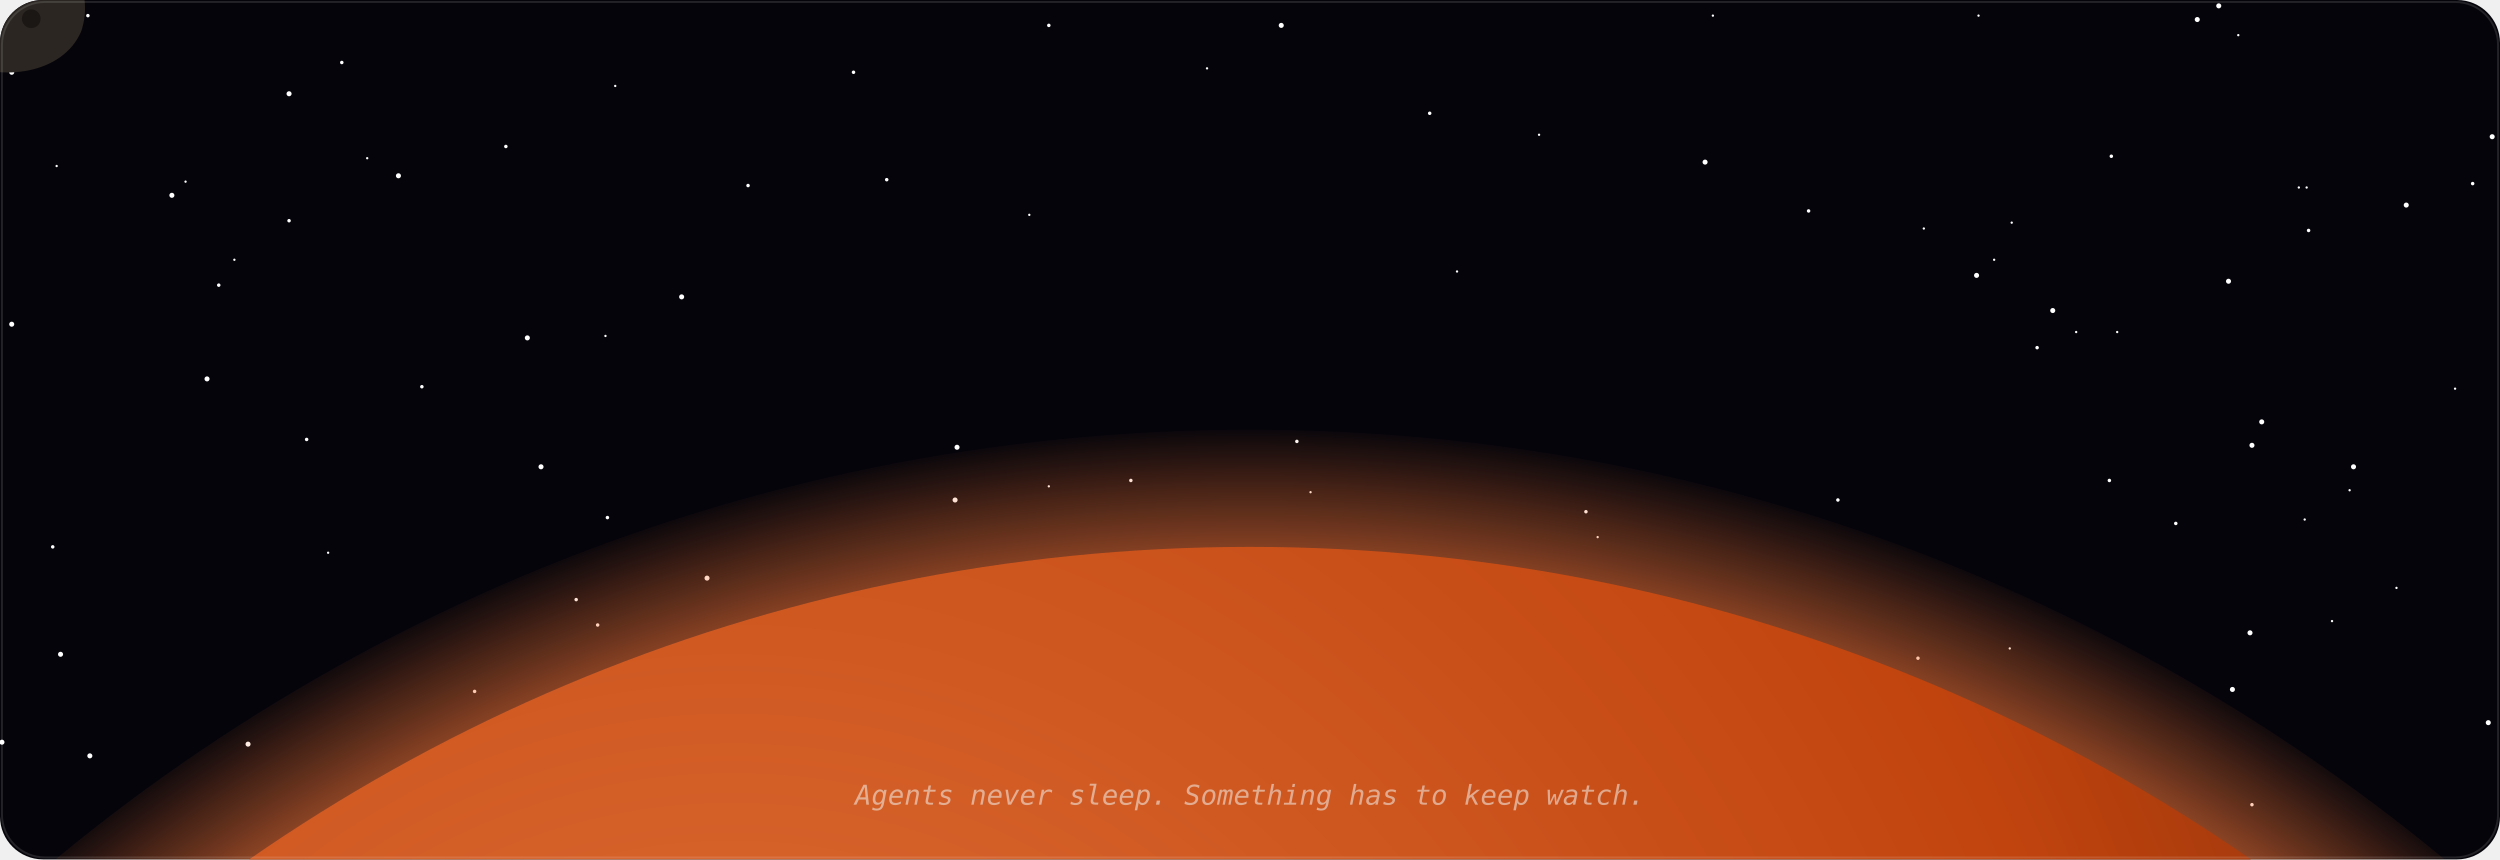
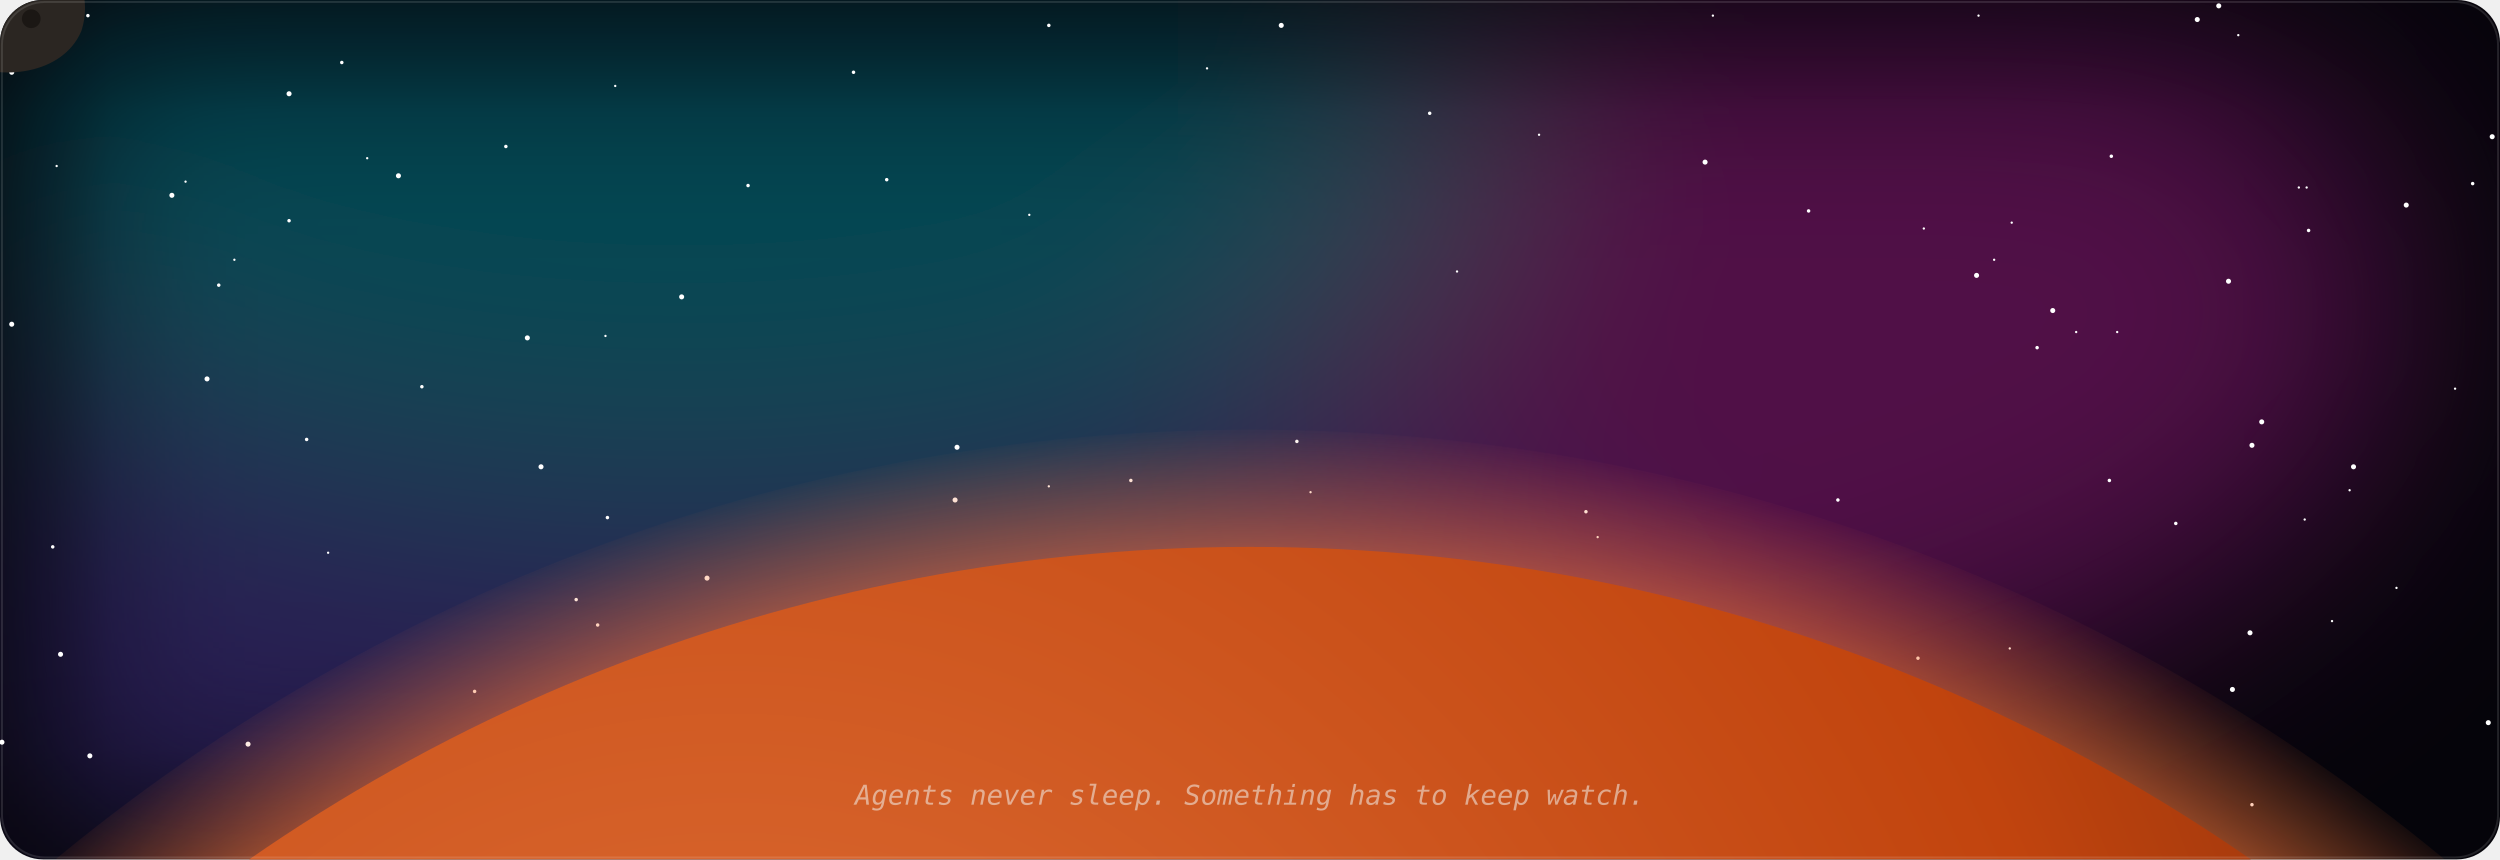
<svg xmlns="http://www.w3.org/2000/svg" viewBox="0 0 1280 440" width="1280" height="440" role="img" aria-label="Named for dread: the moon Deimos crosses Mars. We were named for it. We build so you never feel it.">
  <defs>
    <filter id="glow" x="-40%" y="-40%" width="180%" height="180%">
      <feGaussianBlur stdDeviation="4" result="b" />
      <feMerge>
        <feMergeNode in="b" />
        <feMergeNode in="SourceGraphic" />
      </feMerge>
    </filter>
    <filter id="soft" x="-60%" y="-60%" width="220%" height="220%">
      <feGaussianBlur stdDeviation="22" />
    </filter>
    <filter id="grain" x="0" y="0" width="100%" height="100%">
      <feTurbulence type="fractalNoise" baseFrequency=".9" numOctaves="2" seed="4" />
      <feColorMatrix type="saturate" values="0" />
      <feComponentTransfer>
        <feFuncA type="table" tableValues="0 .06" />
      </feComponentTransfer>
    </filter>
    <radialGradient id="planet" cx=".35" cy=".25" r=".9">
      <stop offset="0" stop-color="#e2733a" />
      <stop offset=".45" stop-color="#c1440e" />
      <stop offset=".85" stop-color="#3a1206" />
      <stop offset="1" stop-color="#140603" />
    </radialGradient>
    <radialGradient id="atmo" cx=".5" cy=".5" r=".5">
      <stop offset=".86" stop-color="#ff7a3a" stop-opacity="0" />
      <stop offset=".93" stop-color="#ff7a3a" stop-opacity=".55" />
      <stop offset="1" stop-color="#ff7a3a" stop-opacity="0" />
    </radialGradient>
    <clipPath id="pl">
      <circle cx="640.0" cy="1180" r="900" />
    </clipPath>
    <clipPath id="dc">
      <rect width="1280" height="440" rx="22" />
    </clipPath>
  </defs>
  <g clip-path="url(#dc)">
    <rect width="1280" height="440" fill="#05040a" />
+     <defs>
+       <filter id="nbdab8a456" x="-50%" y="-50%" width="200%" height="200%">
+         <feGaussianBlur stdDeviation="60" />
+       </filter>
+       <clipPath id="ncdab8a456">
+         <rect width="1280" height="440" rx="22" />
+       </clipPath>
+     </defs>
+     <g clip-path="url(#ncdab8a456)">
+       <g filter="url(#nbdab8a456)" opacity="0.3">
+         <ellipse cx="302" cy="45" rx="442" ry="193" fill="#fff23a">
+           <animate attributeName="fill" values="#fff23a;#ff7a1a;#ff2bd6;#7a5cff;#00e5ff;#39ff88;#fff23a" dur="14s" repeatCount="indefinite" />
+           <animateTransform attributeName="transform" type="translate" values="0 0;-41 -25;0 0" dur="18s" repeatCount="indefinite" />
+         </ellipse>
+         <ellipse cx="85" cy="177" rx="608" ry="266" fill="#ff7a1a">
+           <animate attributeName="fill" values="#ff7a1a;#ff2bd6;#7a5cff;#00e5ff;#39ff88;#fff23a;#ff7a1a" dur="17s" repeatCount="indefinite" />
+           <animateTransform attributeName="transform" type="translate" values="0 0;-65 -16;0 0" dur="22s" repeatCount="indefinite" />
+         </ellipse>
+         <ellipse cx="666" cy="159" rx="564" ry="247" fill="#ff2bd6">
+           <animate attributeName="fill" values="#ff2bd6;#7a5cff;#00e5ff;#39ff88;#fff23a;#ff7a1a;#ff2bd6" dur="20s" repeatCount="indefinite" />
+           <animateTransform attributeName="transform" type="translate" values="0 0;-53 -14;0 0" dur="26s" repeatCount="indefinite" />
+         </ellipse>
+         <ellipse cx="274" cy="408" rx="579" ry="253" fill="#7a5cff">
+           <animate attributeName="fill" values="#7a5cff;#00e5ff;#39ff88;#fff23a;#ff7a1a;#ff2bd6;#7a5cff" dur="23s" repeatCount="indefinite" />
+           <animateTransform attributeName="transform" type="translate" values="0 0;-14 21;0 0" dur="30s" repeatCount="indefinite" />
+         </ellipse>
+         <ellipse cx="348" cy="73" rx="409" ry="179" fill="#00e5ff">
+           <animate attributeName="fill" values="#00e5ff;#39ff88;#fff23a;#ff7a1a;#ff2bd6;#7a5cff;#00e5ff" dur="26s" repeatCount="indefinite" />
+           <animateTransform attributeName="transform" type="translate" values="0 0;15 -25;0 0" dur="34s" repeatCount="indefinite" />
+         </ellipse>
+       </g>
+     </g>
    <circle cx="579" cy="246" r="0.9" fill="#fff">
      <animate attributeName="opacity" values=".15;.8;.15" dur="5.3s" begin="4.3s" repeatCount="indefinite" />
    </circle>
    <circle cx="243" cy="354" r="0.9" fill="#fff">
      <animate attributeName="opacity" values=".15;.8;.15" dur="6.1s" begin="4.0s" repeatCount="indefinite" />
    </circle>
    <circle cx="120" cy="133" r="0.6" fill="#fff">
      <animate attributeName="opacity" values=".15;.8;.15" dur="5.7s" begin="4.5s" repeatCount="indefinite" />
    </circle>
    <circle cx="812" cy="262" r="0.9" fill="#fff">
      <animate attributeName="opacity" values=".15;.8;.15" dur="7.8s" begin="3.3s" repeatCount="indefinite" />
    </circle>
    <circle cx="788" cy="69" r="0.6" fill="#fff">
      <animate attributeName="opacity" values=".15;.8;.15" dur="7.2s" begin="0.3s" repeatCount="indefinite" />
    </circle>
    <circle cx="46" cy="387" r="1.3" fill="#fff">
      <animate attributeName="opacity" values=".15;.8;.15" dur="3.2s" begin="2.3s" repeatCount="indefinite" />
    </circle>
    <circle cx="564" cy="371" r="1.3" fill="#fff">
      <animate attributeName="opacity" values=".15;.8;.15" dur="4.2s" begin="1.5s" repeatCount="indefinite" />
    </circle>
    <circle cx="6" cy="37" r="1.3" fill="#fff">
      <animate attributeName="opacity" values=".15;.8;.15" dur="4.4s" begin="5.0s" repeatCount="indefinite" />
    </circle>
    <circle cx="1274" cy="370" r="1.3" fill="#fff">
      <animate attributeName="opacity" values=".15;.8;.15" dur="4.3s" begin="3.8s" repeatCount="indefinite" />
    </circle>
    <circle cx="656" cy="13" r="1.3" fill="#fff">
      <animate attributeName="opacity" values=".15;.8;.15" dur="6.8s" begin="2.0s" repeatCount="indefinite" />
    </circle>
    <circle cx="1084" cy="170" r="0.6" fill="#fff">
      <animate attributeName="opacity" values=".15;.8;.15" dur="7.2s" begin="0.0s" repeatCount="indefinite" />
    </circle>
    <circle cx="268" cy="401" r="0.9" fill="#fff">
      <animate attributeName="opacity" values=".15;.8;.15" dur="4.9s" begin="3.5s" repeatCount="indefinite" />
    </circle>
    <circle cx="537" cy="249" r="0.6" fill="#fff">
      <animate attributeName="opacity" values=".15;.8;.15" dur="6.9s" begin="1.3s" repeatCount="indefinite" />
    </circle>
    <circle cx="112" cy="146" r="0.9" fill="#fff">
      <animate attributeName="opacity" values=".15;.8;.15" dur="6.8s" begin="0.6s" repeatCount="indefinite" />
    </circle>
    <circle cx="315" cy="44" r="0.6" fill="#fff">
      <animate attributeName="opacity" values=".15;.8;.15" dur="5.3s" begin="2.4s" repeatCount="indefinite" />
    </circle>
    <circle cx="873" cy="83" r="1.3" fill="#fff">
      <animate attributeName="opacity" values=".15;.8;.15" dur="4.0s" begin="3.7s" repeatCount="indefinite" />
    </circle>
    <circle cx="168" cy="283" r="0.6" fill="#fff">
      <animate attributeName="opacity" values=".15;.8;.15" dur="5.0s" begin="5.0s" repeatCount="indefinite" />
    </circle>
    <circle cx="1" cy="380" r="1.3" fill="#fff">
      <animate attributeName="opacity" values=".15;.8;.15" dur="4.5s" begin="4.4s" repeatCount="indefinite" />
    </circle>
    <circle cx="270" cy="173" r="1.3" fill="#fff">
      <animate attributeName="opacity" values=".15;.8;.15" dur="6.2s" begin="0.5s" repeatCount="indefinite" />
    </circle>
    <circle cx="1266" cy="94" r="0.9" fill="#fff">
      <animate attributeName="opacity" values=".15;.8;.15" dur="3.0s" begin="3.1s" repeatCount="indefinite" />
    </circle>
    <circle cx="1063" cy="170" r="0.6" fill="#fff">
      <animate attributeName="opacity" values=".15;.8;.15" dur="3.5s" begin="2.9s" repeatCount="indefinite" />
    </circle>
    <circle cx="311" cy="265" r="0.9" fill="#fff">
      <animate attributeName="opacity" values=".15;.8;.15" dur="6.1s" begin="0.6s" repeatCount="indefinite" />
    </circle>
    <circle cx="752" cy="366" r="0.6" fill="#fff">
      <animate attributeName="opacity" values=".15;.8;.15" dur="7.3s" begin="0.9s" repeatCount="indefinite" />
    </circle>
    <circle cx="197" cy="400" r="1.3" fill="#fff">
      <animate attributeName="opacity" values=".15;.8;.15" dur="4.2s" begin="0.9s" repeatCount="indefinite" />
    </circle>
    <circle cx="946" cy="414" r="0.6" fill="#fff">
      <animate attributeName="opacity" values=".15;.8;.15" dur="6.4s" begin="1.9s" repeatCount="indefinite" />
    </circle>
    <circle cx="618" cy="35" r="0.6" fill="#fff">
      <animate attributeName="opacity" values=".15;.8;.15" dur="3.5s" begin="0.2s" repeatCount="indefinite" />
    </circle>
    <circle cx="1232" cy="105" r="1.3" fill="#fff">
      <animate attributeName="opacity" values=".15;.8;.15" dur="5.0s" begin="2.1s" repeatCount="indefinite" />
    </circle>
    <circle cx="1158" cy="216" r="1.3" fill="#fff">
      <animate attributeName="opacity" values=".15;.8;.15" dur="3.9s" begin="3.6s" repeatCount="indefinite" />
    </circle>
    <circle cx="88" cy="100" r="1.3" fill="#fff">
      <animate attributeName="opacity" values=".15;.8;.15" dur="6.3s" begin="3.1s" repeatCount="indefinite" />
    </circle>
    <circle cx="95" cy="93" r="0.6" fill="#fff">
      <animate attributeName="opacity" values=".15;.8;.15" dur="6.7s" begin="0.3s" repeatCount="indefinite" />
    </circle>
    <circle cx="527" cy="110" r="0.6" fill="#fff">
      <animate attributeName="opacity" values=".15;.8;.15" dur="3.9s" begin="1.8s" repeatCount="indefinite" />
    </circle>
    <circle cx="732" cy="58" r="0.9" fill="#fff">
      <animate attributeName="opacity" values=".15;.8;.15" dur="3.7s" begin="2.3s" repeatCount="indefinite" />
    </circle>
    <circle cx="424" cy="322" r="1.3" fill="#fff">
      <animate attributeName="opacity" values=".15;.8;.15" dur="5.9s" begin="0.7s" repeatCount="indefinite" />
    </circle>
    <circle cx="45" cy="8" r="0.9" fill="#fff">
      <animate attributeName="opacity" values=".15;.8;.15" dur="6.5s" begin="4.8s" repeatCount="indefinite" />
    </circle>
    <circle cx="27" cy="280" r="0.9" fill="#fff">
      <animate attributeName="opacity" values=".15;.8;.15" dur="3.3s" begin="1.6s" repeatCount="indefinite" />
    </circle>
    <circle cx="175" cy="32" r="0.9" fill="#fff">
      <animate attributeName="opacity" values=".15;.8;.15" dur="5.7s" begin="3.7s" repeatCount="indefinite" />
    </circle>
    <circle cx="1152" cy="324" r="1.3" fill="#fff">
      <animate attributeName="opacity" values=".15;.8;.15" dur="3.6s" begin="4.8s" repeatCount="indefinite" />
    </circle>
    <circle cx="437" cy="37" r="0.9" fill="#fff">
      <animate attributeName="opacity" values=".15;.8;.15" dur="7.5s" begin="4.4s" repeatCount="indefinite" />
    </circle>
    <circle cx="534" cy="348" r="0.9" fill="#fff">
      <animate attributeName="opacity" values=".15;.8;.15" dur="5.9s" begin="3.1s" repeatCount="indefinite" />
    </circle>
    <circle cx="489" cy="256" r="1.3" fill="#fff">
      <animate attributeName="opacity" values=".15;.8;.15" dur="3.4s" begin="0.5s" repeatCount="indefinite" />
    </circle>
    <circle cx="148" cy="113" r="0.9" fill="#fff">
      <animate attributeName="opacity" values=".15;.8;.15" dur="6.6s" begin="1.9s" repeatCount="indefinite" />
    </circle>
    <circle cx="941" cy="256" r="0.9" fill="#fff">
      <animate attributeName="opacity" values=".15;.8;.15" dur="5.3s" begin="2.7s" repeatCount="indefinite" />
    </circle>
    <circle cx="664" cy="226" r="0.9" fill="#fff">
      <animate attributeName="opacity" values=".15;.8;.15" dur="6.0s" begin="2.4s" repeatCount="indefinite" />
    </circle>
    <circle cx="295" cy="307" r="0.9" fill="#fff">
      <animate attributeName="opacity" values=".15;.8;.15" dur="6.9s" begin="3.3s" repeatCount="indefinite" />
    </circle>
    <circle cx="622" cy="394" r="0.9" fill="#fff">
      <animate attributeName="opacity" values=".15;.8;.15" dur="4.5s" begin="3.4s" repeatCount="indefinite" />
    </circle>
    <circle cx="259" cy="75" r="0.9" fill="#fff">
      <animate attributeName="opacity" values=".15;.8;.15" dur="6.3s" begin="2.2s" repeatCount="indefinite" />
    </circle>
    <circle cx="1141" cy="144" r="1.3" fill="#fff">
      <animate attributeName="opacity" values=".15;.8;.15" dur="4.3s" begin="3.2s" repeatCount="indefinite" />
    </circle>
    <circle cx="1029" cy="332" r="0.6" fill="#fff">
      <animate attributeName="opacity" values=".15;.8;.15" dur="7.4s" begin="1.9s" repeatCount="indefinite" />
    </circle>
    <circle cx="746" cy="139" r="0.6" fill="#fff">
      <animate attributeName="opacity" values=".15;.8;.15" dur="3.7s" begin="1.8s" repeatCount="indefinite" />
    </circle>
    <circle cx="1146" cy="18" r="0.6" fill="#fff">
      <animate attributeName="opacity" values=".15;.8;.15" dur="7.8s" begin="1.4s" repeatCount="indefinite" />
    </circle>
    <circle cx="216" cy="198" r="0.9" fill="#fff">
      <animate attributeName="opacity" values=".15;.8;.15" dur="7.6s" begin="4.2s" repeatCount="indefinite" />
    </circle>
    <circle cx="490" cy="229" r="1.3" fill="#fff">
      <animate attributeName="opacity" values=".15;.8;.15" dur="4.6s" begin="4.2s" repeatCount="indefinite" />
    </circle>
    <circle cx="1257" cy="199" r="0.6" fill="#fff">
      <animate attributeName="opacity" values=".15;.8;.15" dur="7.1s" begin="1.4s" repeatCount="indefinite" />
    </circle>
    <circle cx="778" cy="298" r="0.9" fill="#fff">
      <animate attributeName="opacity" values=".15;.8;.15" dur="5.9s" begin="1.5s" repeatCount="indefinite" />
    </circle>
    <circle cx="1013" cy="8" r="0.6" fill="#fff">
      <animate attributeName="opacity" values=".15;.8;.15" dur="5.0s" begin="0.9s" repeatCount="indefinite" />
    </circle>
    <circle cx="985" cy="117" r="0.6" fill="#fff">
      <animate attributeName="opacity" values=".15;.8;.15" dur="7.0s" begin="4.9s" repeatCount="indefinite" />
    </circle>
    <circle cx="148" cy="48" r="1.3" fill="#fff">
      <animate attributeName="opacity" values=".15;.8;.15" dur="6.3s" begin="4.0s" repeatCount="indefinite" />
    </circle>
    <circle cx="1227" cy="301" r="0.6" fill="#fff">
      <animate attributeName="opacity" values=".15;.8;.15" dur="7.1s" begin="1.3s" repeatCount="indefinite" />
    </circle>
    <circle cx="914" cy="332" r="1.3" fill="#fff">
      <animate attributeName="opacity" values=".15;.8;.15" dur="6.6s" begin="0.9s" repeatCount="indefinite" />
    </circle>
    <circle cx="349" cy="152" r="1.3" fill="#fff">
      <animate attributeName="opacity" values=".15;.8;.15" dur="7.7s" begin="2.5s" repeatCount="indefinite" />
    </circle>
    <circle cx="1276" cy="70" r="1.3" fill="#fff">
      <animate attributeName="opacity" values=".15;.8;.15" dur="7.5s" begin="0.4s" repeatCount="indefinite" />
    </circle>
    <circle cx="1194" cy="318" r="0.6" fill="#fff">
      <animate attributeName="opacity" values=".15;.8;.15" dur="5.3s" begin="1.0s" repeatCount="indefinite" />
    </circle>
    <circle cx="1136" cy="3" r="1.3" fill="#fff">
      <animate attributeName="opacity" values=".15;.8;.15" dur="5.8s" begin="4.4s" repeatCount="indefinite" />
    </circle>
    <circle cx="1020" cy="415" r="0.9" fill="#fff">
      <animate attributeName="opacity" values=".15;.8;.15" dur="4.6s" begin="4.9s" repeatCount="indefinite" />
    </circle>
    <circle cx="127" cy="381" r="1.3" fill="#fff">
      <animate attributeName="opacity" values=".15;.8;.15" dur="7.6s" begin="0.6s" repeatCount="indefinite" />
    </circle>
    <circle cx="310" cy="172" r="0.6" fill="#fff">
      <animate attributeName="opacity" values=".15;.8;.15" dur="7.9s" begin="2.7s" repeatCount="indefinite" />
    </circle>
    <circle cx="1012" cy="141" r="1.3" fill="#fff">
      <animate attributeName="opacity" values=".15;.8;.15" dur="7.3s" begin="1.7s" repeatCount="indefinite" />
    </circle>
    <circle cx="106" cy="194" r="1.3" fill="#fff">
      <animate attributeName="opacity" values=".15;.8;.15" dur="5.1s" begin="1.4s" repeatCount="indefinite" />
    </circle>
    <circle cx="1177" cy="96" r="0.6" fill="#fff">
      <animate attributeName="opacity" values=".15;.8;.15" dur="5.1s" begin="0.2s" repeatCount="indefinite" />
    </circle>
    <circle cx="682" cy="302" r="0.6" fill="#fff">
      <animate attributeName="opacity" values=".15;.8;.15" dur="5.4s" begin="5.0s" repeatCount="indefinite" />
    </circle>
    <circle cx="1153" cy="228" r="1.3" fill="#fff">
      <animate attributeName="opacity" values=".15;.8;.15" dur="6.4s" begin="4.7s" repeatCount="indefinite" />
    </circle>
    <circle cx="631" cy="418" r="0.6" fill="#fff">
      <animate attributeName="opacity" values=".15;.8;.15" dur="6.8s" begin="2.2s" repeatCount="indefinite" />
    </circle>
    <circle cx="715" cy="366" r="1.3" fill="#fff">
      <animate attributeName="opacity" values=".15;.8;.15" dur="6.2s" begin="2.6s" repeatCount="indefinite" />
    </circle>
    <circle cx="1080" cy="246" r="0.9" fill="#fff">
      <animate attributeName="opacity" values=".15;.8;.15" dur="6.4s" begin="4.8s" repeatCount="indefinite" />
    </circle>
    <circle cx="1114" cy="268" r="0.9" fill="#fff">
      <animate attributeName="opacity" values=".15;.8;.15" dur="7.3s" begin="4.8s" repeatCount="indefinite" />
    </circle>
    <circle cx="671" cy="252" r="0.6" fill="#fff">
      <animate attributeName="opacity" values=".15;.8;.15" dur="5.1s" begin="0.6s" repeatCount="indefinite" />
    </circle>
    <circle cx="6" cy="166" r="1.3" fill="#fff">
      <animate attributeName="opacity" values=".15;.8;.15" dur="7.8s" begin="2.6s" repeatCount="indefinite" />
    </circle>
    <circle cx="513" cy="352" r="1.3" fill="#fff">
      <animate attributeName="opacity" values=".15;.8;.15" dur="3.6s" begin="0.5s" repeatCount="indefinite" />
    </circle>
    <circle cx="213" cy="410" r="0.9" fill="#fff">
      <animate attributeName="opacity" values=".15;.8;.15" dur="5.1s" begin="4.8s" repeatCount="indefinite" />
    </circle>
    <circle cx="1182" cy="118" r="0.9" fill="#fff">
      <animate attributeName="opacity" values=".15;.8;.15" dur="5.5s" begin="1.7s" repeatCount="indefinite" />
    </circle>
    <circle cx="1153" cy="412" r="0.9" fill="#fff">
      <animate attributeName="opacity" values=".15;.8;.15" dur="5.6s" begin="0.5s" repeatCount="indefinite" />
    </circle>
    <circle cx="537" cy="13" r="0.9" fill="#fff">
      <animate attributeName="opacity" values=".15;.8;.15" dur="3.6s" begin="3.9s" repeatCount="indefinite" />
    </circle>
    <circle cx="29" cy="85" r="0.6" fill="#fff">
      <animate attributeName="opacity" values=".15;.8;.15" dur="3.1s" begin="1.4s" repeatCount="indefinite" />
    </circle>
    <circle cx="926" cy="108" r="0.9" fill="#fff">
      <animate attributeName="opacity" values=".15;.8;.15" dur="3.5s" begin="3.7s" repeatCount="indefinite" />
    </circle>
    <circle cx="157" cy="225" r="0.9" fill="#fff">
      <animate attributeName="opacity" values=".15;.8;.15" dur="6.6s" begin="3.5s" repeatCount="indefinite" />
    </circle>
    <circle cx="1125" cy="10" r="1.3" fill="#fff">
      <animate attributeName="opacity" values=".15;.8;.15" dur="5.1s" begin="2.6s" repeatCount="indefinite" />
    </circle>
    <circle cx="204" cy="90" r="1.3" fill="#fff">
      <animate attributeName="opacity" values=".15;.8;.15" dur="5.7s" begin="1.1s" repeatCount="indefinite" />
    </circle>
    <circle cx="277" cy="239" r="1.3" fill="#fff">
      <animate attributeName="opacity" values=".15;.8;.15" dur="7.3s" begin="1.2s" repeatCount="indefinite" />
    </circle>
    <circle cx="948" cy="357" r="0.6" fill="#fff">
      <animate attributeName="opacity" values=".15;.8;.15" dur="4.6s" begin="1.6s" repeatCount="indefinite" />
    </circle>
    <circle cx="1181" cy="96" r="0.6" fill="#fff">
      <animate attributeName="opacity" values=".15;.8;.15" dur="7.4s" begin="0.7s" repeatCount="indefinite" />
    </circle>
    <circle cx="306" cy="320" r="0.9" fill="#fff">
      <animate attributeName="opacity" values=".15;.8;.15" dur="4.9s" begin="2.2s" repeatCount="indefinite" />
    </circle>
    <circle cx="1205" cy="239" r="1.3" fill="#fff">
      <animate attributeName="opacity" values=".15;.8;.15" dur="3.6s" begin="2.0s" repeatCount="indefinite" />
    </circle>
    <circle cx="877" cy="8" r="0.6" fill="#fff">
      <animate attributeName="opacity" values=".15;.8;.15" dur="5.8s" begin="1.8s" repeatCount="indefinite" />
    </circle>
    <circle cx="1051" cy="159" r="1.3" fill="#fff">
      <animate attributeName="opacity" values=".15;.8;.15" dur="5.5s" begin="3.8s" repeatCount="indefinite" />
    </circle>
    <circle cx="644" cy="302" r="0.6" fill="#fff">
      <animate attributeName="opacity" values=".15;.8;.15" dur="7.0s" begin="2.4s" repeatCount="indefinite" />
    </circle>
    <circle cx="31" cy="335" r="1.3" fill="#fff">
      <animate attributeName="opacity" values=".15;.8;.15" dur="5.6s" begin="2.8s" repeatCount="indefinite" />
    </circle>
    <circle cx="188" cy="81" r="0.6" fill="#fff">
      <animate attributeName="opacity" values=".15;.8;.15" dur="3.9s" begin="0.8s" repeatCount="indefinite" />
    </circle>
    <circle cx="362" cy="296" r="1.3" fill="#fff">
      <animate attributeName="opacity" values=".15;.8;.15" dur="3.3s" begin="4.8s" repeatCount="indefinite" />
    </circle>
    <circle cx="591" cy="336" r="0.9" fill="#fff">
      <animate attributeName="opacity" values=".15;.8;.15" dur="5.0s" begin="2.1s" repeatCount="indefinite" />
    </circle>
    <circle cx="454" cy="92" r="0.9" fill="#fff">
      <animate attributeName="opacity" values=".15;.8;.15" dur="3.1s" begin="3.5s" repeatCount="indefinite" />
    </circle>
    <circle cx="1081" cy="80" r="0.9" fill="#fff">
      <animate attributeName="opacity" values=".15;.8;.15" dur="4.8s" begin="1.9s" repeatCount="indefinite" />
    </circle>
    <circle cx="1180" cy="266" r="0.6" fill="#fff">
      <animate attributeName="opacity" values=".15;.8;.15" dur="5.6s" begin="0.1s" repeatCount="indefinite" />
    </circle>
    <circle cx="1143" cy="353" r="1.3" fill="#fff">
      <animate attributeName="opacity" values=".15;.8;.15" dur="7.4s" begin="4.5s" repeatCount="indefinite" />
    </circle>
    <circle cx="1203" cy="251" r="0.6" fill="#fff">
      <animate attributeName="opacity" values=".15;.8;.15" dur="5.5s" begin="4.9s" repeatCount="indefinite" />
    </circle>
    <circle cx="1030" cy="114" r="0.6" fill="#fff">
      <animate attributeName="opacity" values=".15;.8;.15" dur="6.7s" begin="3.9s" repeatCount="indefinite" />
    </circle>
    <circle cx="1043" cy="178" r="0.9" fill="#fff">
      <animate attributeName="opacity" values=".15;.8;.15" dur="7.4s" begin="3.5s" repeatCount="indefinite" />
    </circle>
    <circle cx="982" cy="337" r="0.9" fill="#fff">
      <animate attributeName="opacity" values=".15;.8;.15" dur="4.0s" begin="0.9s" repeatCount="indefinite" />
    </circle>
    <circle cx="1021" cy="133" r="0.6" fill="#fff">
      <animate attributeName="opacity" values=".15;.8;.15" dur="3.1s" begin="1.8s" repeatCount="indefinite" />
    </circle>
    <circle cx="818" cy="275" r="0.6" fill="#fff">
      <animate attributeName="opacity" values=".15;.8;.15" dur="4.4s" begin="4.8s" repeatCount="indefinite" />
    </circle>
    <circle cx="383" cy="95" r="0.9" fill="#fff">
      <animate attributeName="opacity" values=".15;.8;.15" dur="5.8s" begin="2.7s" repeatCount="indefinite" />
    </circle>
    <circle cx="640.0" cy="1180" r="960" fill="url(#atmo)">
      <animate attributeName="opacity" values="1;1;.7;1;1" keyTimes="0;.35;.5;.65;1" dur="12s" repeatCount="indefinite" />
    </circle>
    <circle cx="640.0" cy="1180" r="900" fill="url(#planet)">
      <animate attributeName="opacity" values="1;1;.72;1;1" keyTimes="0;.35;.5;.65;1" dur="12s" repeatCount="indefinite" />
    </circle>
    <g clip-path="url(#pl)">
      <ellipse cx="0" cy="300" rx="60" ry="24" fill="#000" opacity=".45" filter="url(#soft)">
        <animate attributeName="cx" values="-200;1480" dur="12s" repeatCount="indefinite" />
      </ellipse>
    </g>
    <g>
      <animateMotion path="M-60,250 Q640.0,228 1340,262" dur="12s" repeatCount="indefinite" />
      <g transform="scale(1.6)">
        <path d="M-26,-4 C-24,-20 -6,-24 8,-20 C24,-16 30,-2 26,10 C20,24 0,26 -12,20 C-24,14 -28,8 -26,-4Z" fill="#2b2622" />
        <circle cx="-6" cy="-6" r="4" fill="#1b1714" />
        <circle cx="10" cy="6" r="3" fill="#1b1714" />
      </g>
    </g>
    <g opacity="0">
      <animate attributeName="opacity" values="0;0;1;1;0" keyTimes="0;0.66;0.72;.97;1" dur="12s" repeatCount="indefinite" />
      <text x="640.0" y="92.0" fill="#f2f0ea" fill-opacity="1" font-family="'Helvetica Neue',Helvetica,Arial,sans-serif" font-size="54" font-weight="900" text-anchor="middle" letter-spacing="8">DEIMOS.</text>
    </g>
    <g opacity="0">
      <animate attributeName="opacity" values="0;0;1;1;0" keyTimes="0;0.72;0.78;.97;1" dur="12s" repeatCount="indefinite" />
      <text x="640.0" y="124.0" fill="#f2f0ea" fill-opacity="1" font-family="ui-monospace,SFMono-Regular,Menlo,Consolas,monospace" font-size="16" font-weight="400" text-anchor="middle" letter-spacing="1">Greek: dread.</text>
    </g>
    <g opacity="0">
      <animate attributeName="opacity" values="0;0;1;1;0" keyTimes="0;0.78;0.84;.97;1" dur="12s" repeatCount="indefinite" />
      <text x="640.0" y="176.0" fill="#f2f0ea" fill-opacity="1" font-family="'Helvetica Neue',Helvetica,Arial,sans-serif" font-size="30" font-weight="900" text-anchor="middle" letter-spacing="1">We were named for it.</text>
    </g>
    <g opacity="0">
      <animate attributeName="opacity" values="0;0;1;1;0" keyTimes="0;0.84;0.90;.97;1" dur="12s" repeatCount="indefinite" />
      <text x="640.0" y="216.0" fill="#c1440e" fill-opacity="1" font-family="'Helvetica Neue',Helvetica,Arial,sans-serif" font-size="30" font-weight="900" text-anchor="middle" letter-spacing="1">We build so you never feel it.</text>
    </g>
    <text x="640.0" y="412.0" fill="#f2f0ea" fill-opacity="0.55" font-family="ui-monospace,SFMono-Regular,Menlo,Consolas,monospace" font-size="14" font-weight="400" text-anchor="middle" letter-spacing="0" font-style="italic">Agents never sleep. Something has to keep watch.</text>
  </g>
  <rect x="1" y="1" width="1278" height="438" rx="22" fill="none" stroke="#fff" stroke-opacity=".12" />
</svg>
